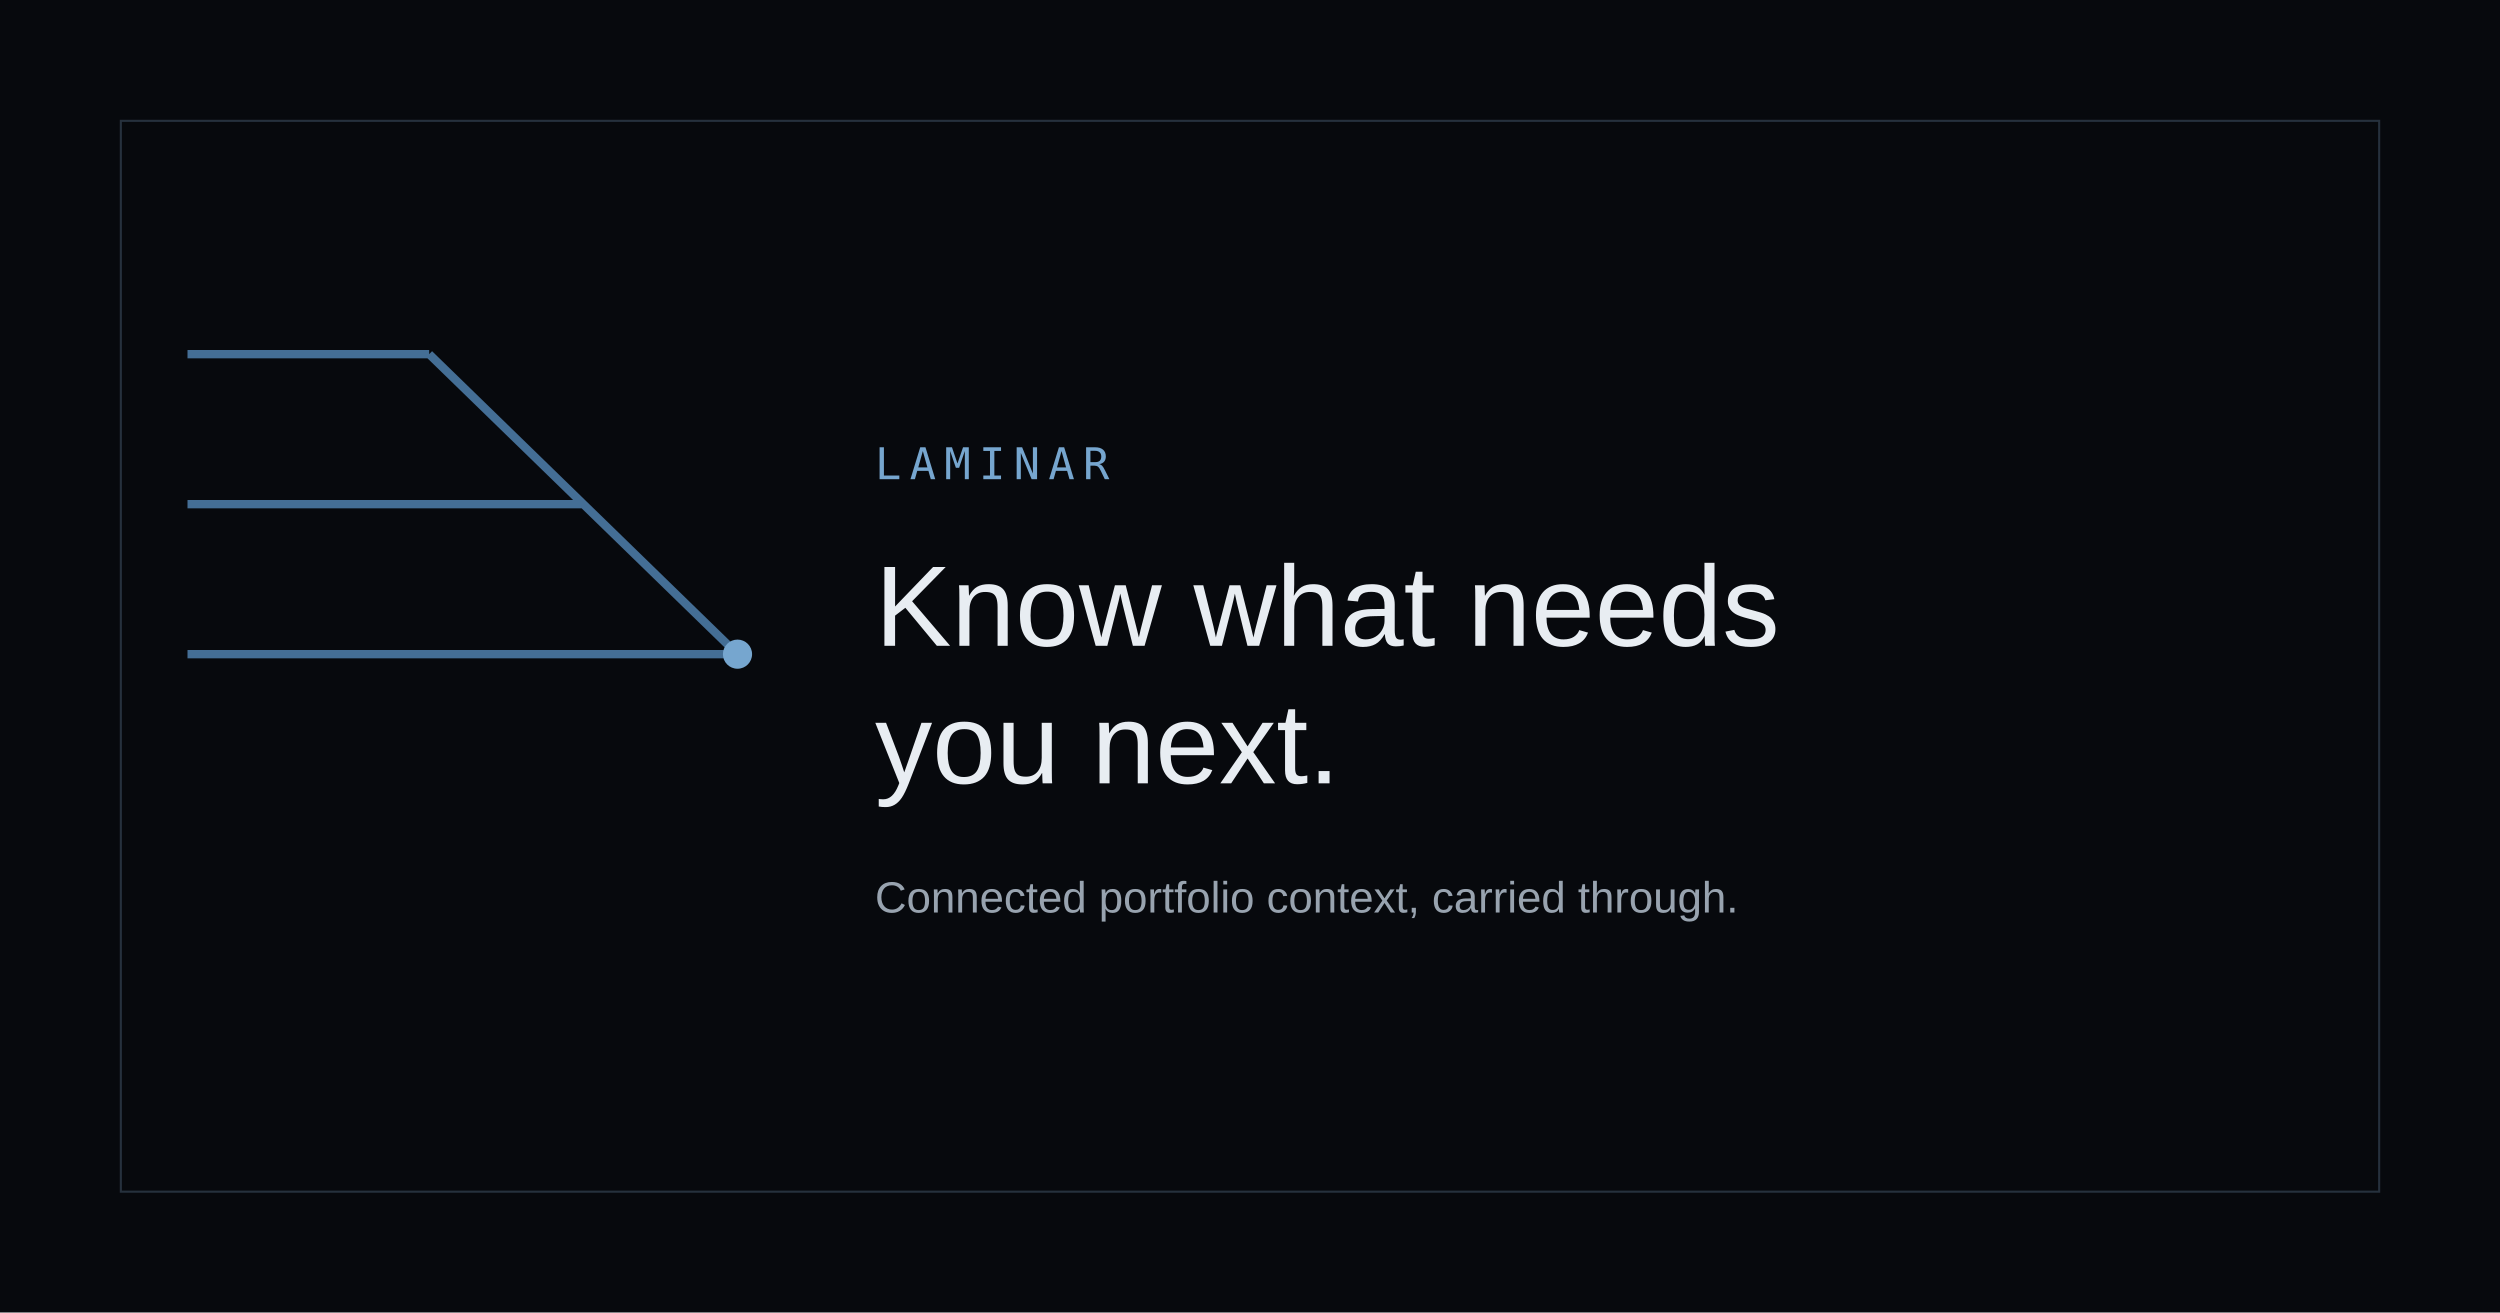
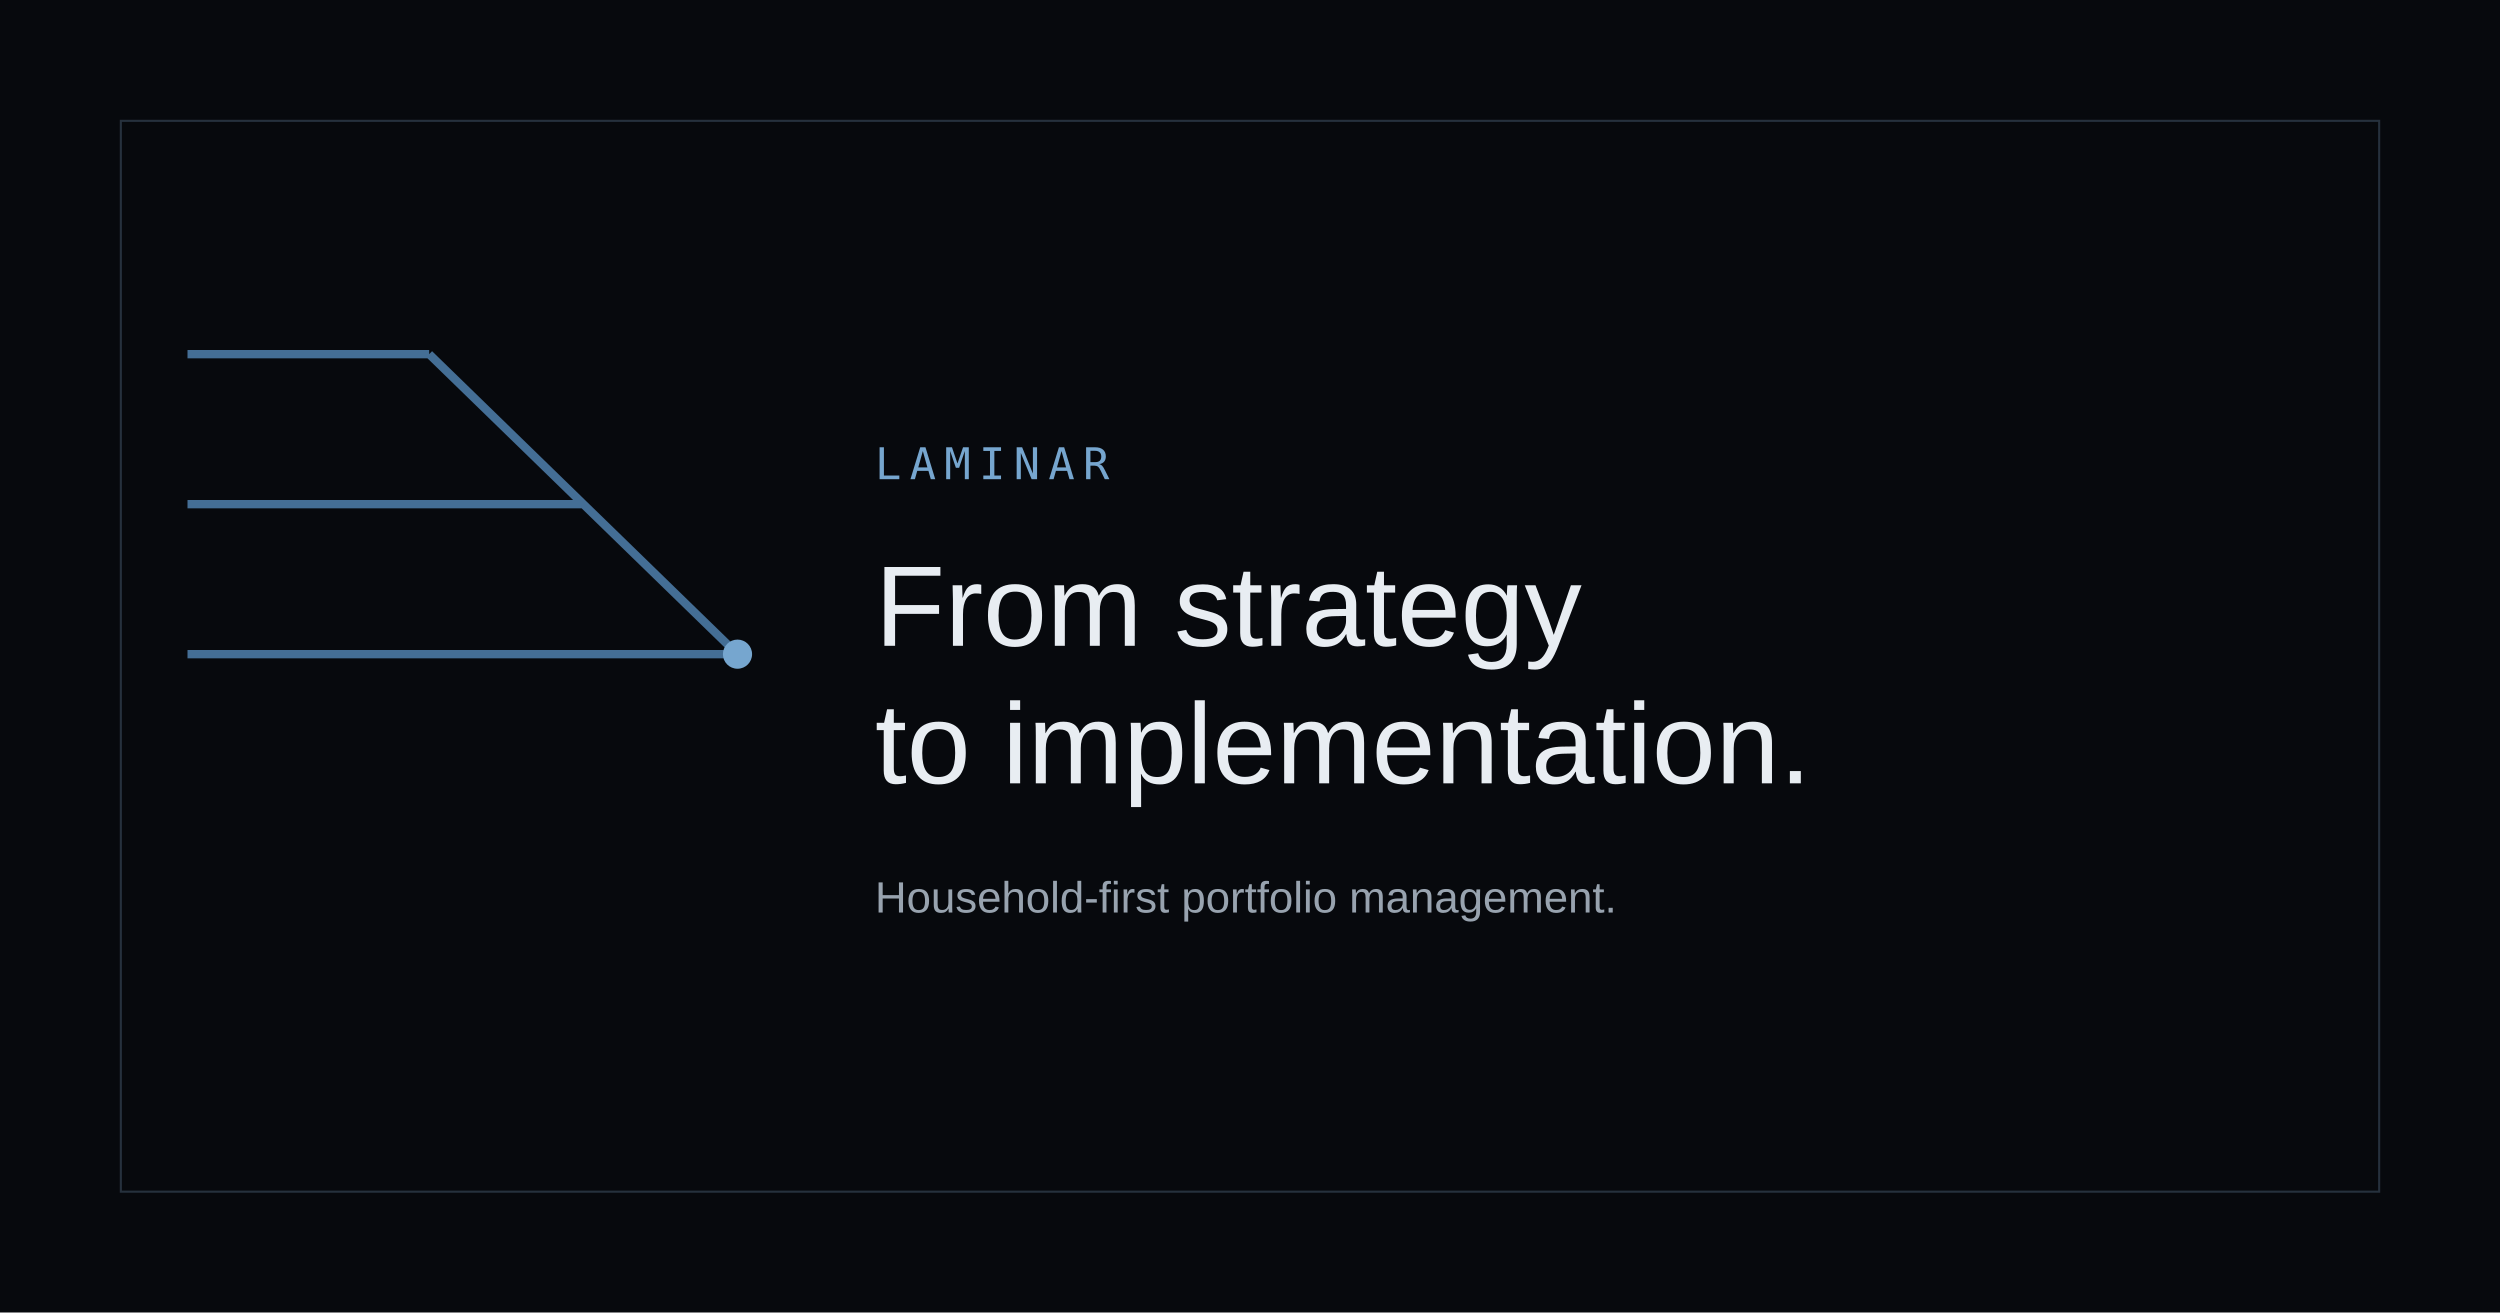
<svg xmlns="http://www.w3.org/2000/svg" viewBox="0 0 1200 630" fill="none">
  <rect width="1200" height="630" fill="#07090d" />
  <rect x="58" y="58" width="1084" height="514" stroke="#26313d" />
  <path d="M90 170h116M90 242h190M90 314h264M206 170l148 144M280 242l74 72" stroke="#5487b6" stroke-width="4" opacity=".8" />
  <circle cx="354" cy="314" r="7" fill="#76a6cf" />
  <text x="420" y="230" fill="#76a6cf" font-family="monospace" font-size="21" letter-spacing="4">LAMINAR</text>
-   <text x="420" y="310" fill="#e8edf2" font-family="Arial, sans-serif" font-size="55" font-weight="500">Know what needs</text>
-   <text x="420" y="376" fill="#e8edf2" font-family="Arial, sans-serif" font-size="55" font-weight="500">you next.</text>
-   <text x="420" y="438" fill="#98a3af" font-family="Arial, sans-serif" font-size="21">Connected portfolio context, carried through.</text>
+   <text x="420" y="310" fill="#e8edf2" font-family="Arial, sans-serif" font-size="55" font-weight="500">From strategy</text>
+   <text x="420" y="376" fill="#e8edf2" font-family="Arial, sans-serif" font-size="55" font-weight="500">to implementation.</text>
+   <text x="420" y="438" fill="#98a3af" font-family="Arial, sans-serif" font-size="21">Household-first portfolio management.</text>
</svg>
